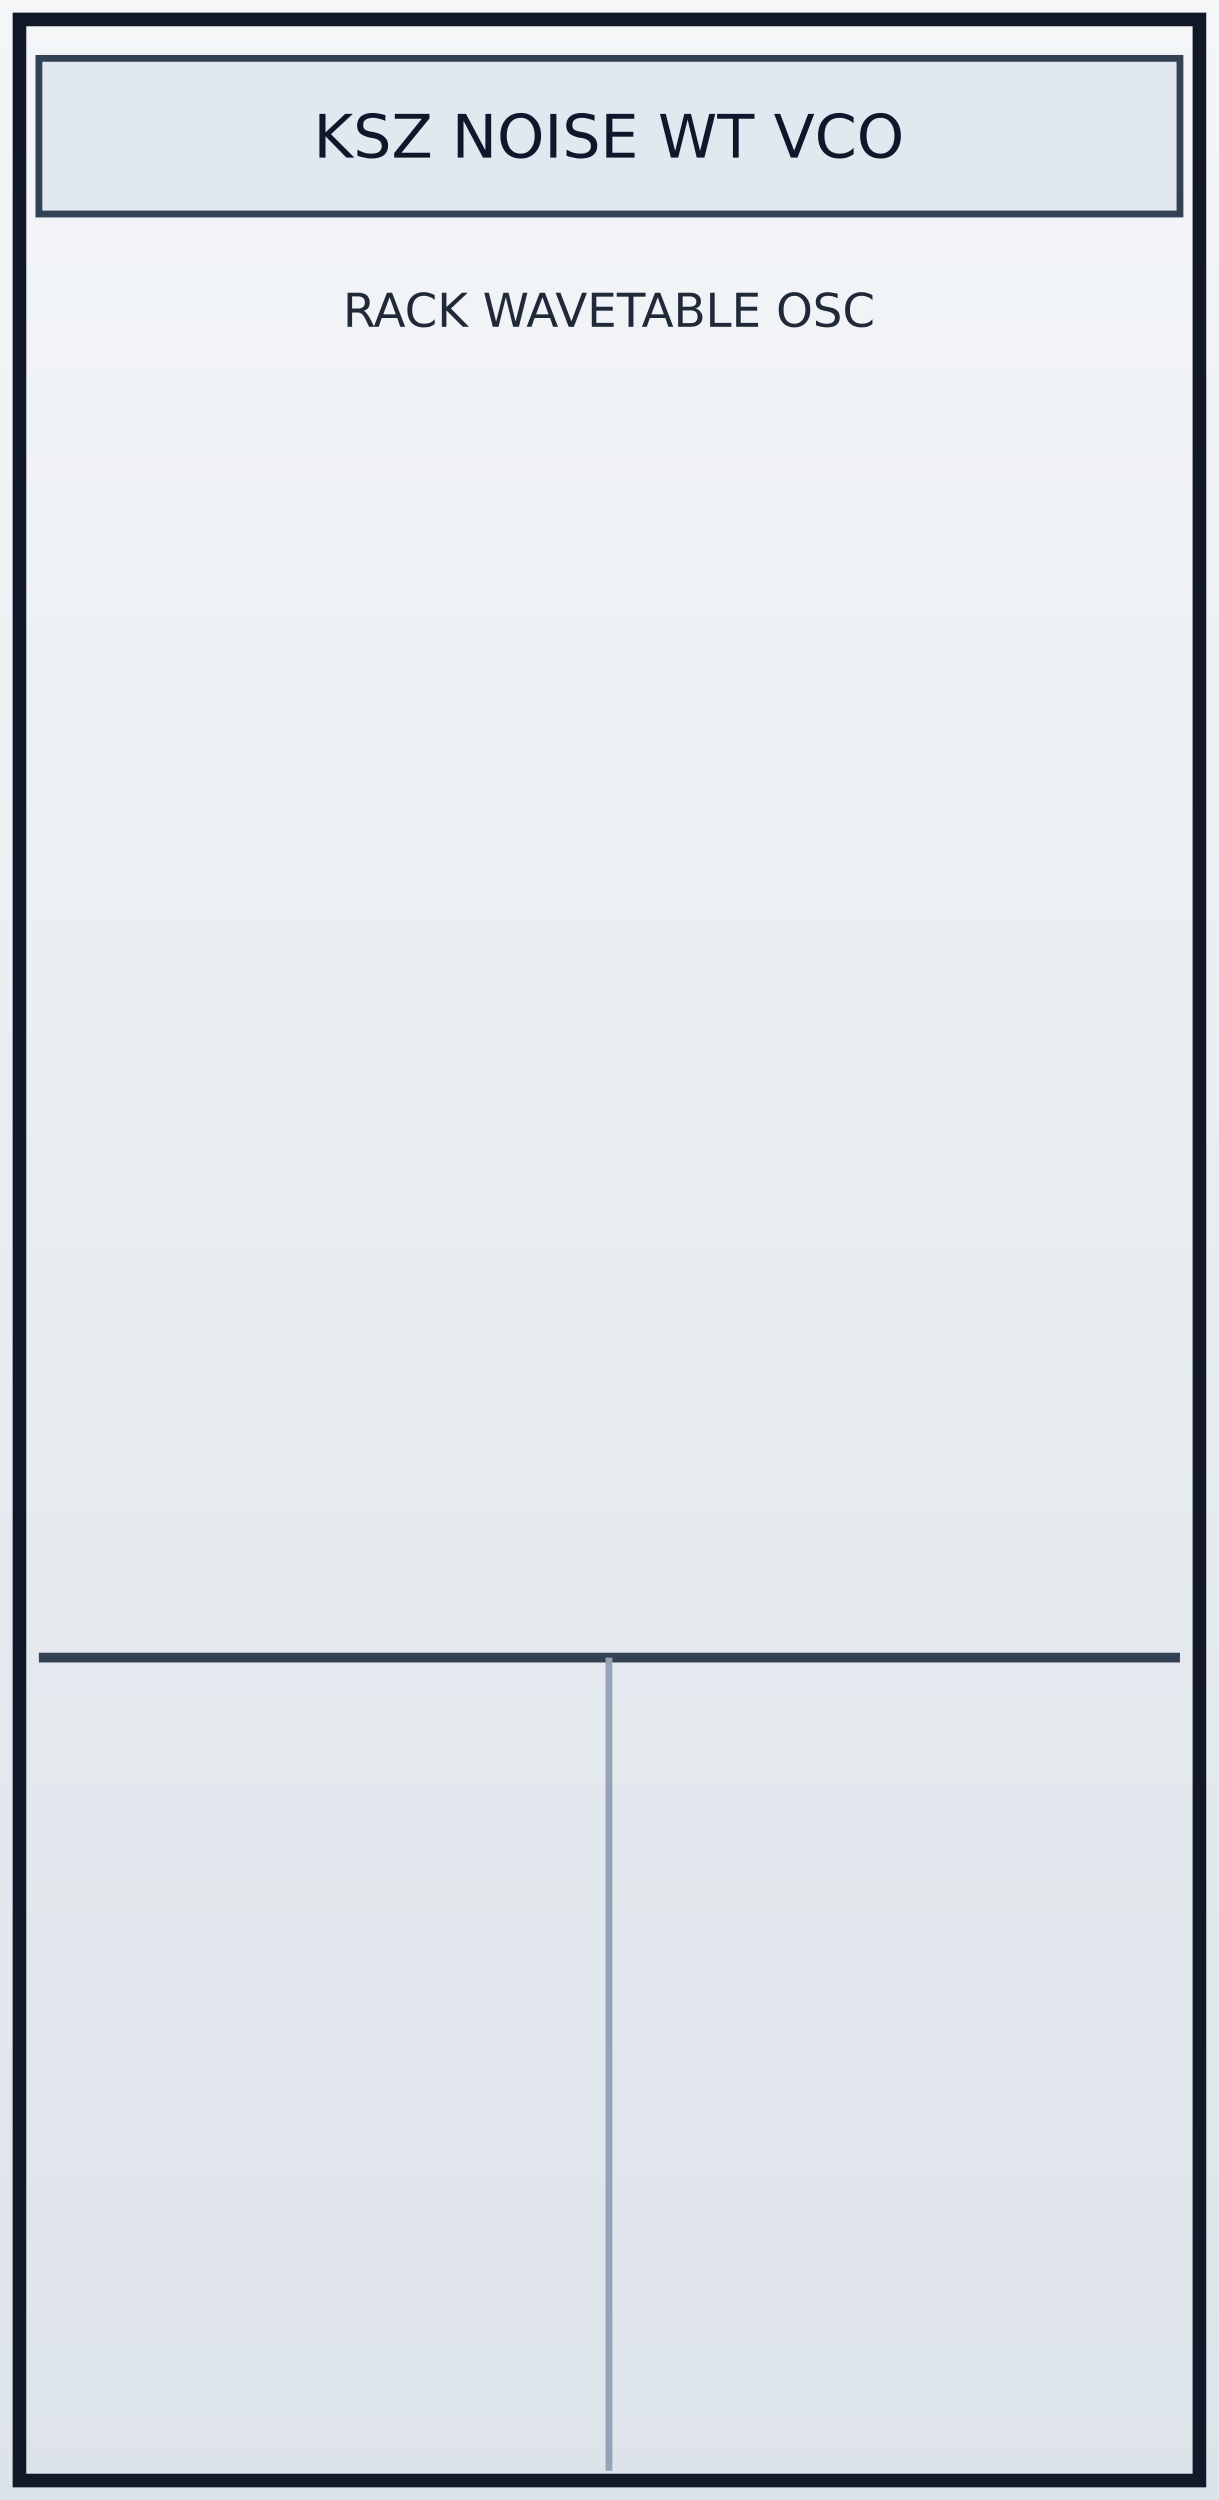
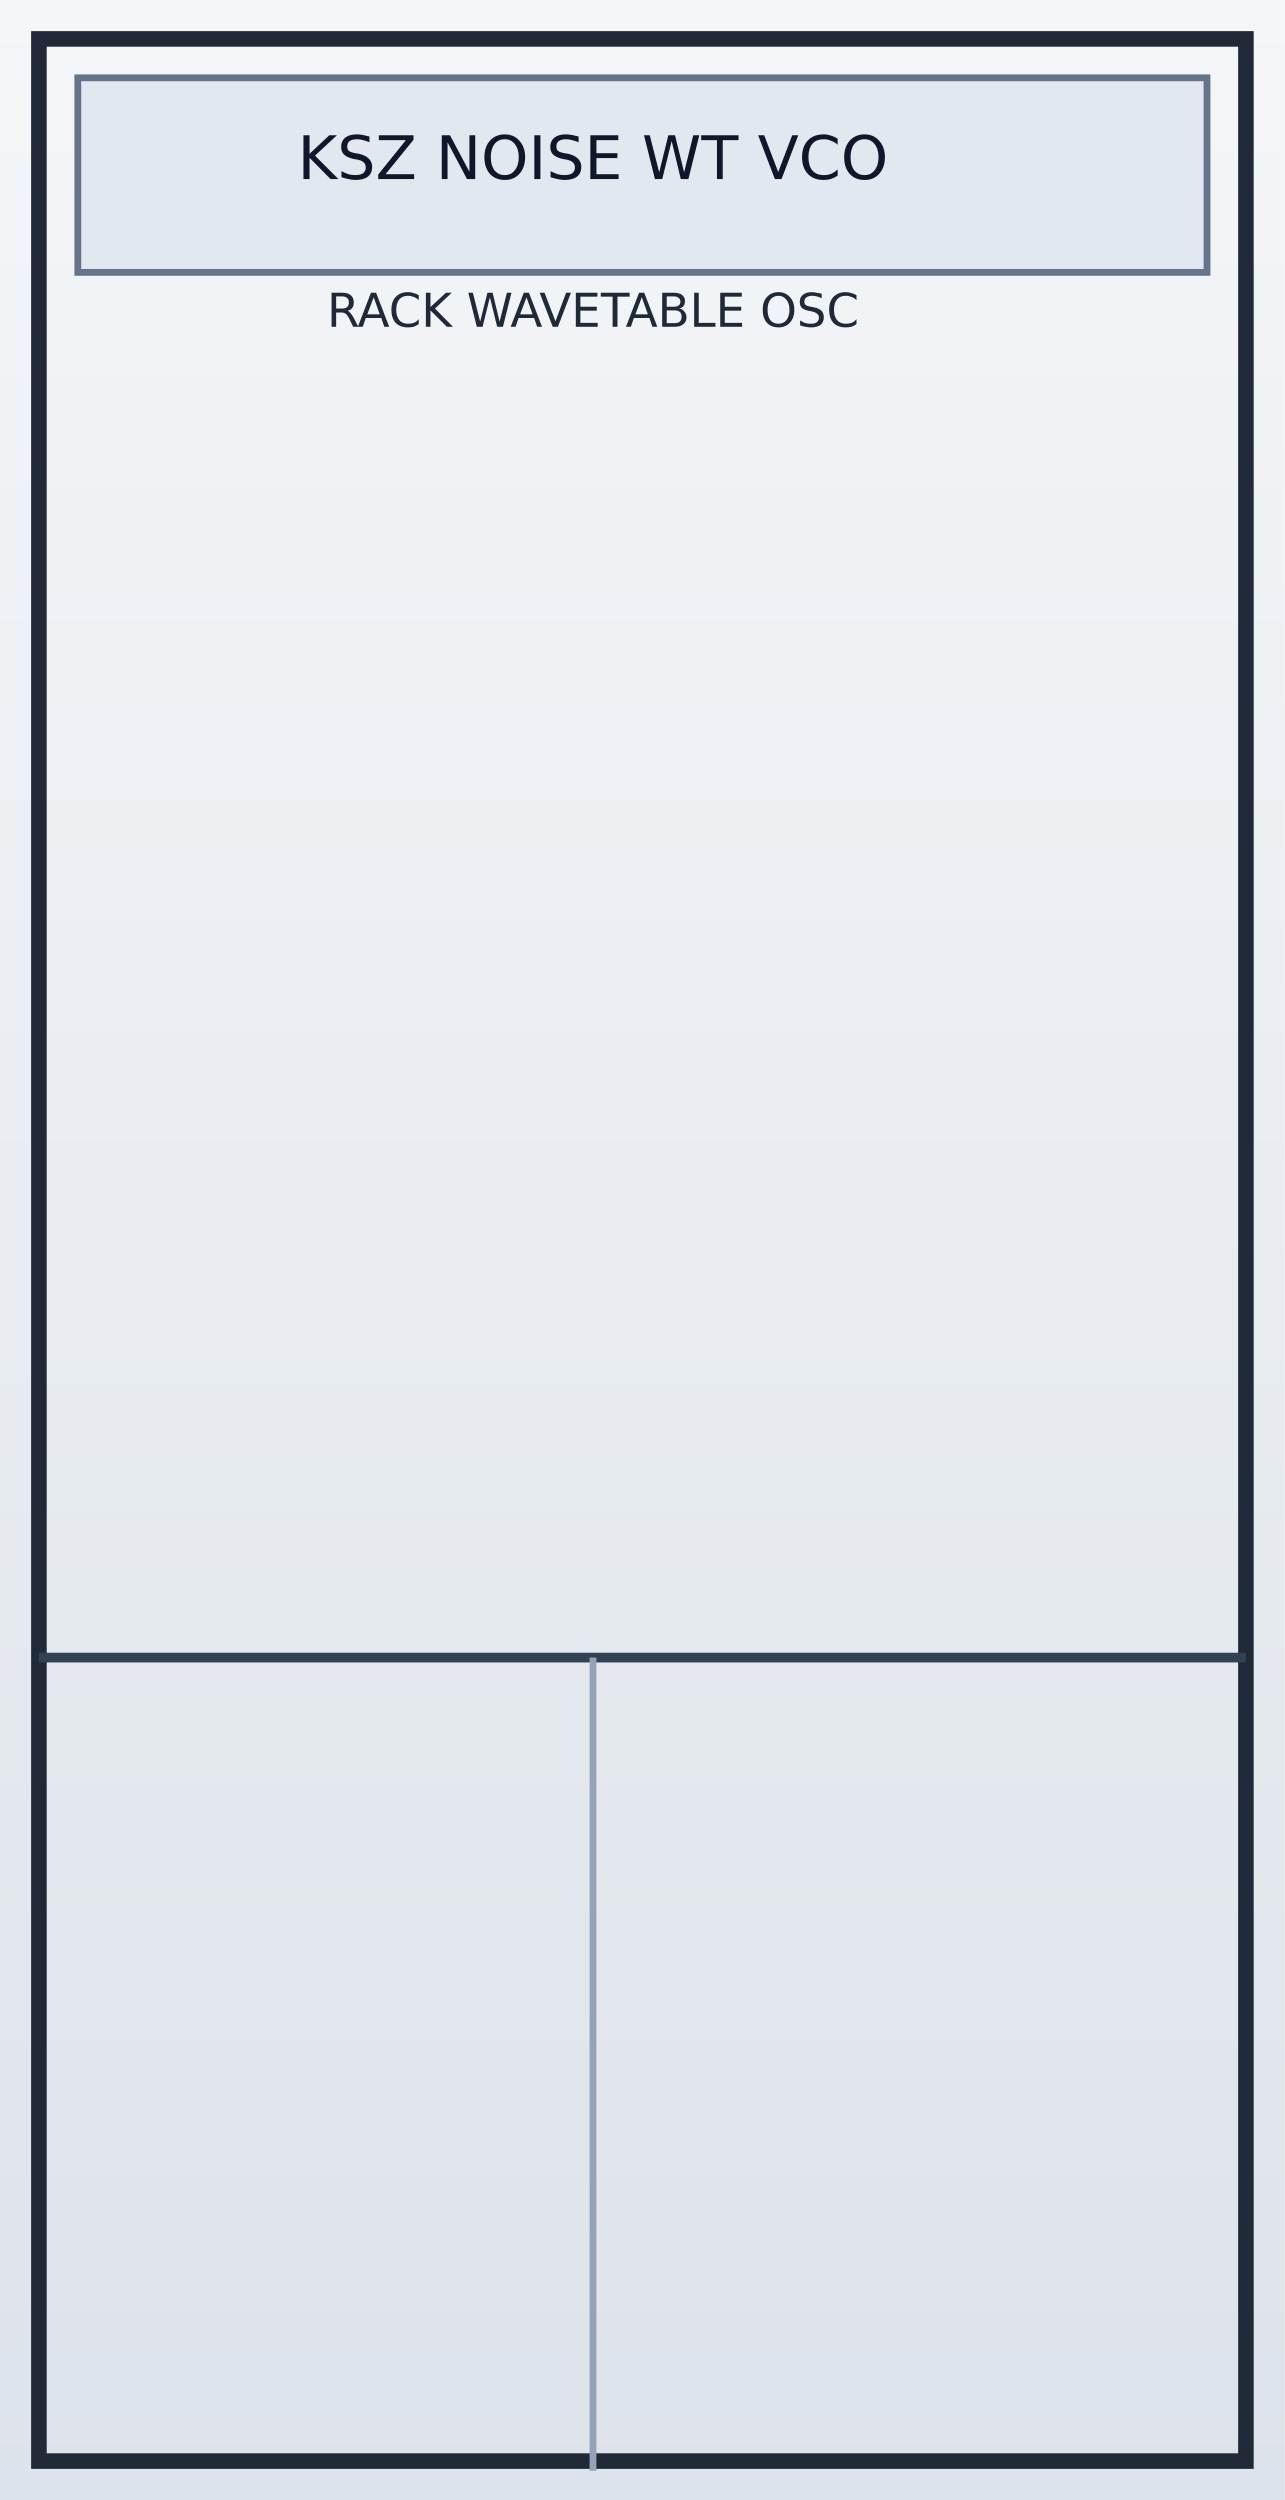
- <svg xmlns="http://www.w3.org/2000/svg" width="62.65mm" height="128.5mm" viewBox="0 0 62.65 128.5">
+ <svg xmlns="http://www.w3.org/2000/svg" width="66.04mm" height="128.5mm" viewBox="0 0 66.04 128.5">
  <defs>
    <linearGradient id="bg" x1="0" y1="0" x2="0" y2="1">
      <stop offset="0%" stop-color="#f4f6f8" />
      <stop offset="100%" stop-color="#dde3ea" />
    </linearGradient>
  </defs>
-   <rect x="0" y="0" width="62.65" height="128.5" fill="url(#bg)" />
-   <rect x="1" y="1" width="60.65" height="126.5" fill="none" stroke="#111827" stroke-width="0.7" />
-   <rect x="2" y="3" width="58.65" height="8" fill="#e2e8f0" stroke="#334155" stroke-width="0.35" />
-   <line x1="2" y1="85.2" x2="60.65" y2="85.2" stroke="#334155" stroke-width="0.5" />
-   <line x1="31.3" y1="85.2" x2="31.3" y2="127.0" stroke="#94a3b8" stroke-width="0.35" />
-   <text x="31.3" y="8.1" text-anchor="middle" fill="#0f172a" font-size="3.1" font-family="DejaVu Sans">KSZ NOISE WT VCO</text>
-   <text x="31.3" y="16.8" text-anchor="middle" fill="#1f2937" font-size="2.4" font-family="DejaVu Sans">RACK WAVETABLE OSC</text>
+   <rect x="0" y="0" width="66.04" height="128.5" fill="url(#bg)" />
+   <rect x="2" y="2" width="62.04" height="124.5" fill="none" stroke="#1f2937" stroke-width="0.8" />
+   <rect x="4" y="4" width="58.04" height="10" fill="#e2e8f0" stroke="#64748b" stroke-width="0.35" />
+   <line x1="2" y1="85.2" x2="64.04" y2="85.2" stroke="#334155" stroke-width="0.5" />
+   <line x1="30.48" y1="85.2" x2="30.48" y2="127.0" stroke="#94a3b8" stroke-width="0.35" />
+   <text x="30.48" y="9.2" text-anchor="middle" fill="#0f172a" font-size="3.1" font-family="DejaVu Sans">KSZ NOISE WT VCO</text>
+   <text x="30.48" y="16.8" text-anchor="middle" fill="#1f2937" font-size="2.4" font-family="DejaVu Sans">RACK WAVETABLE OSC</text>
</svg>
